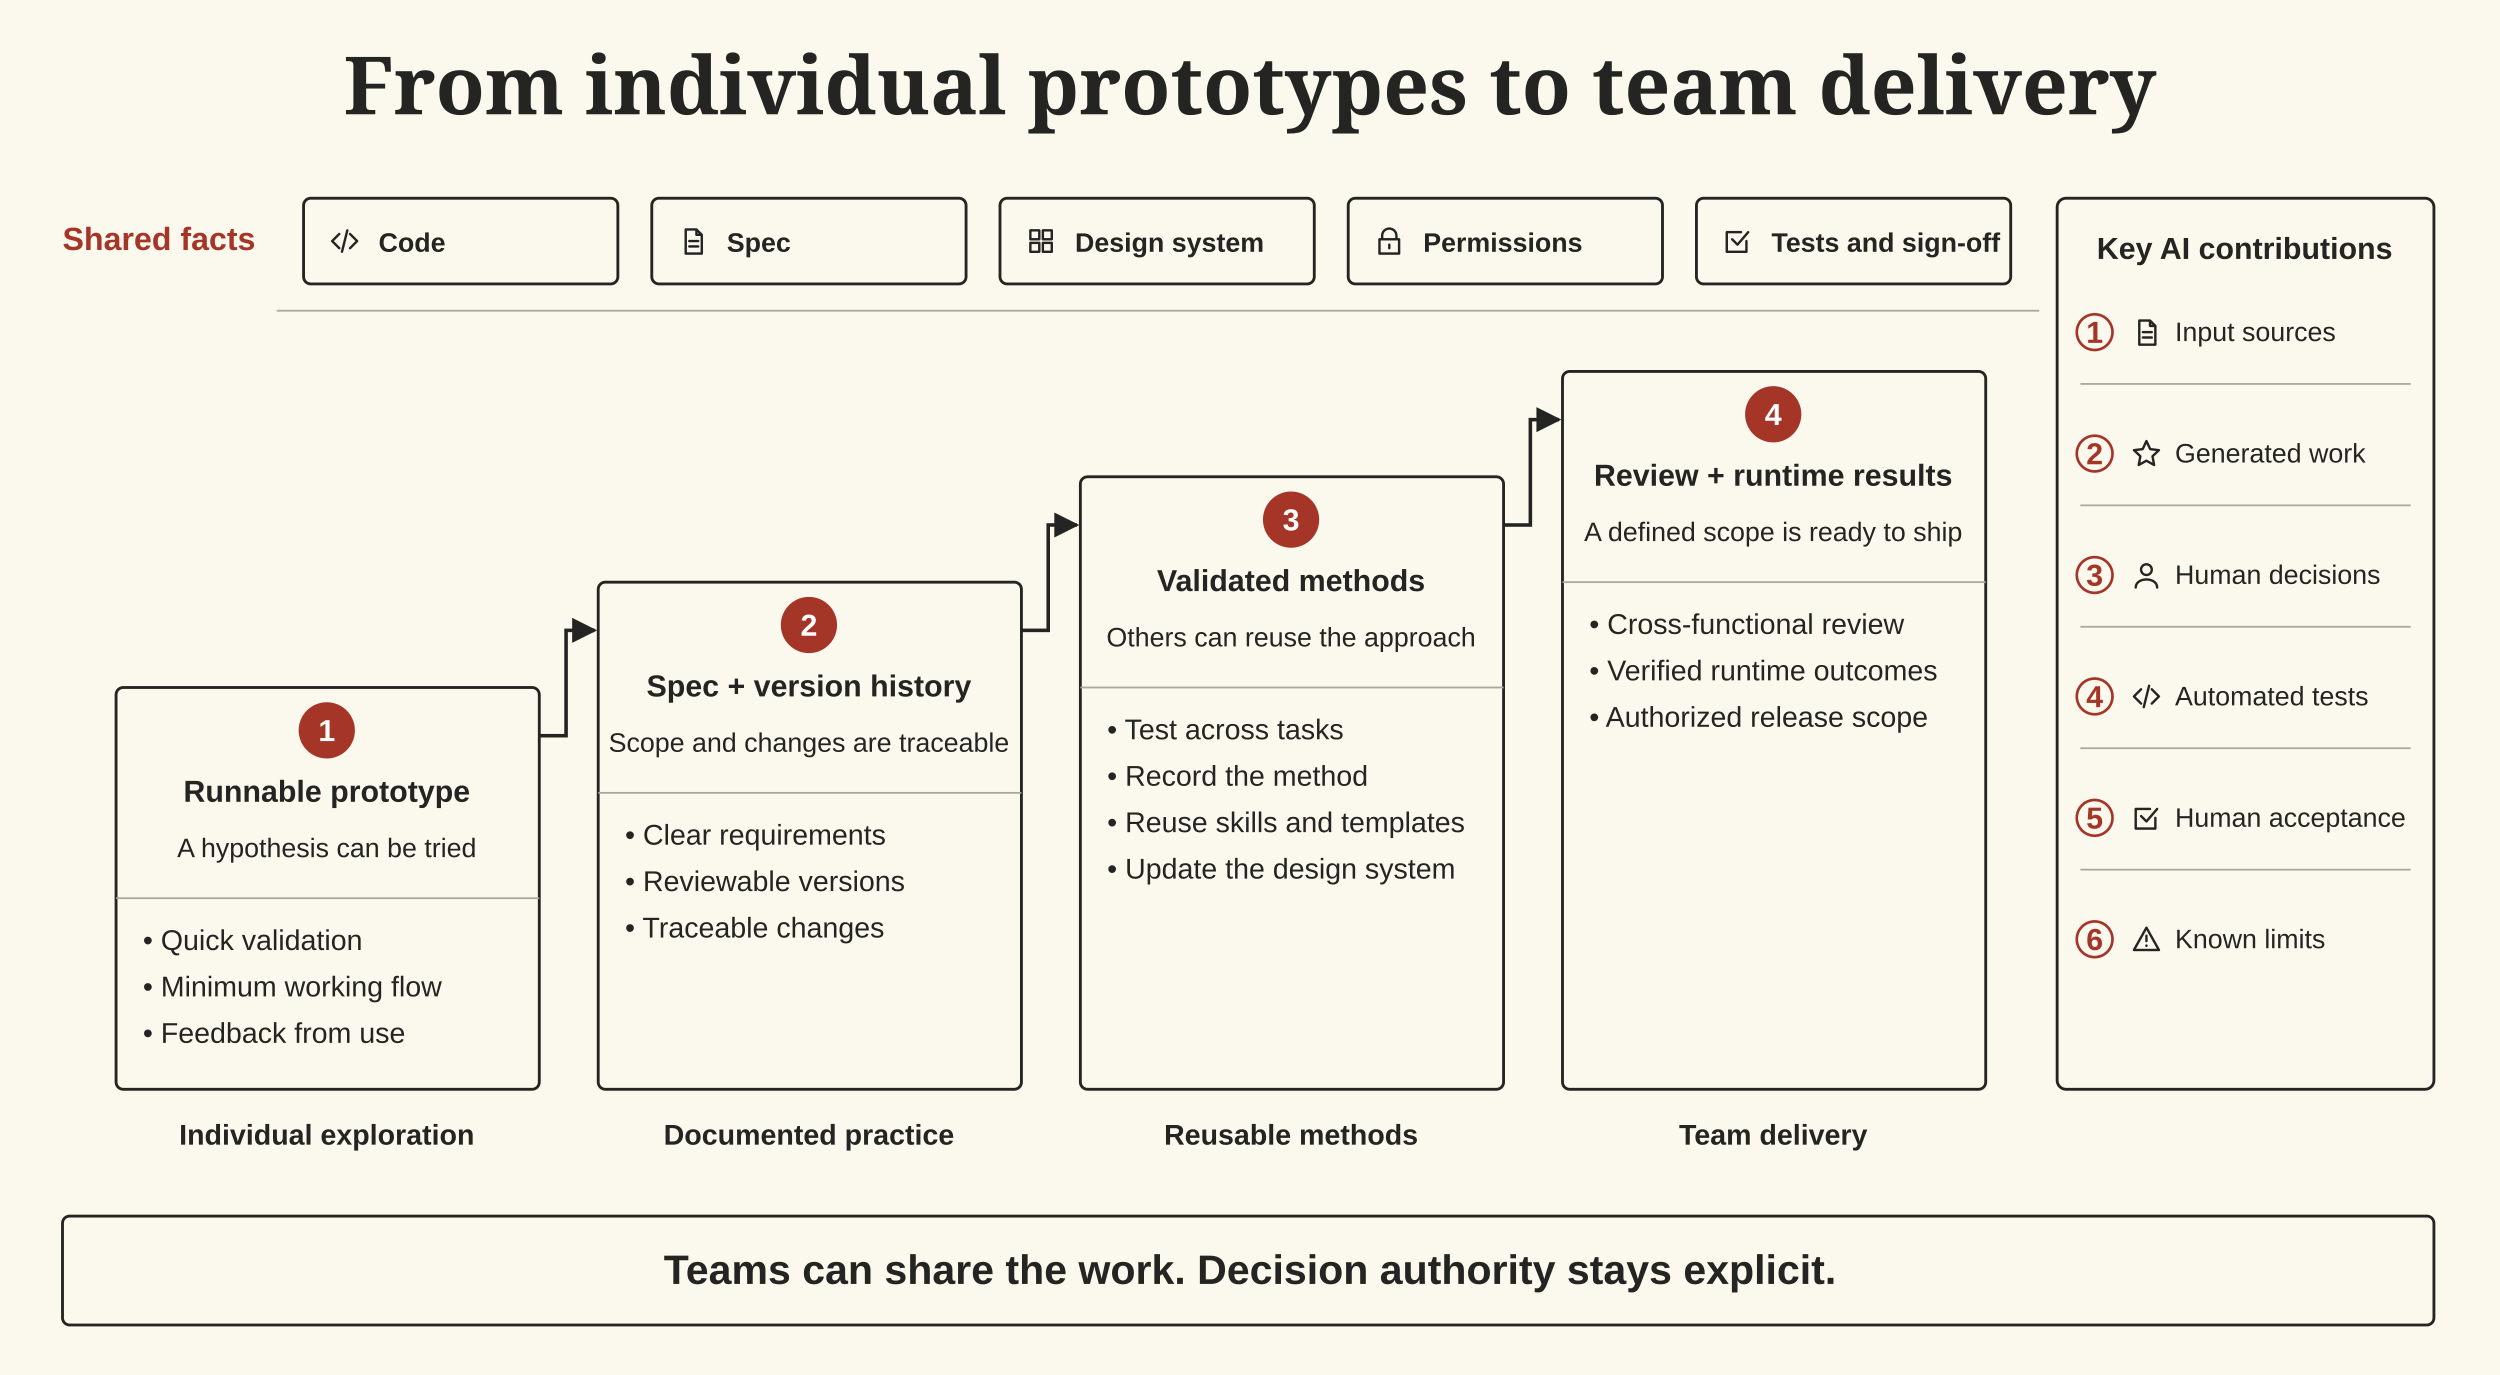
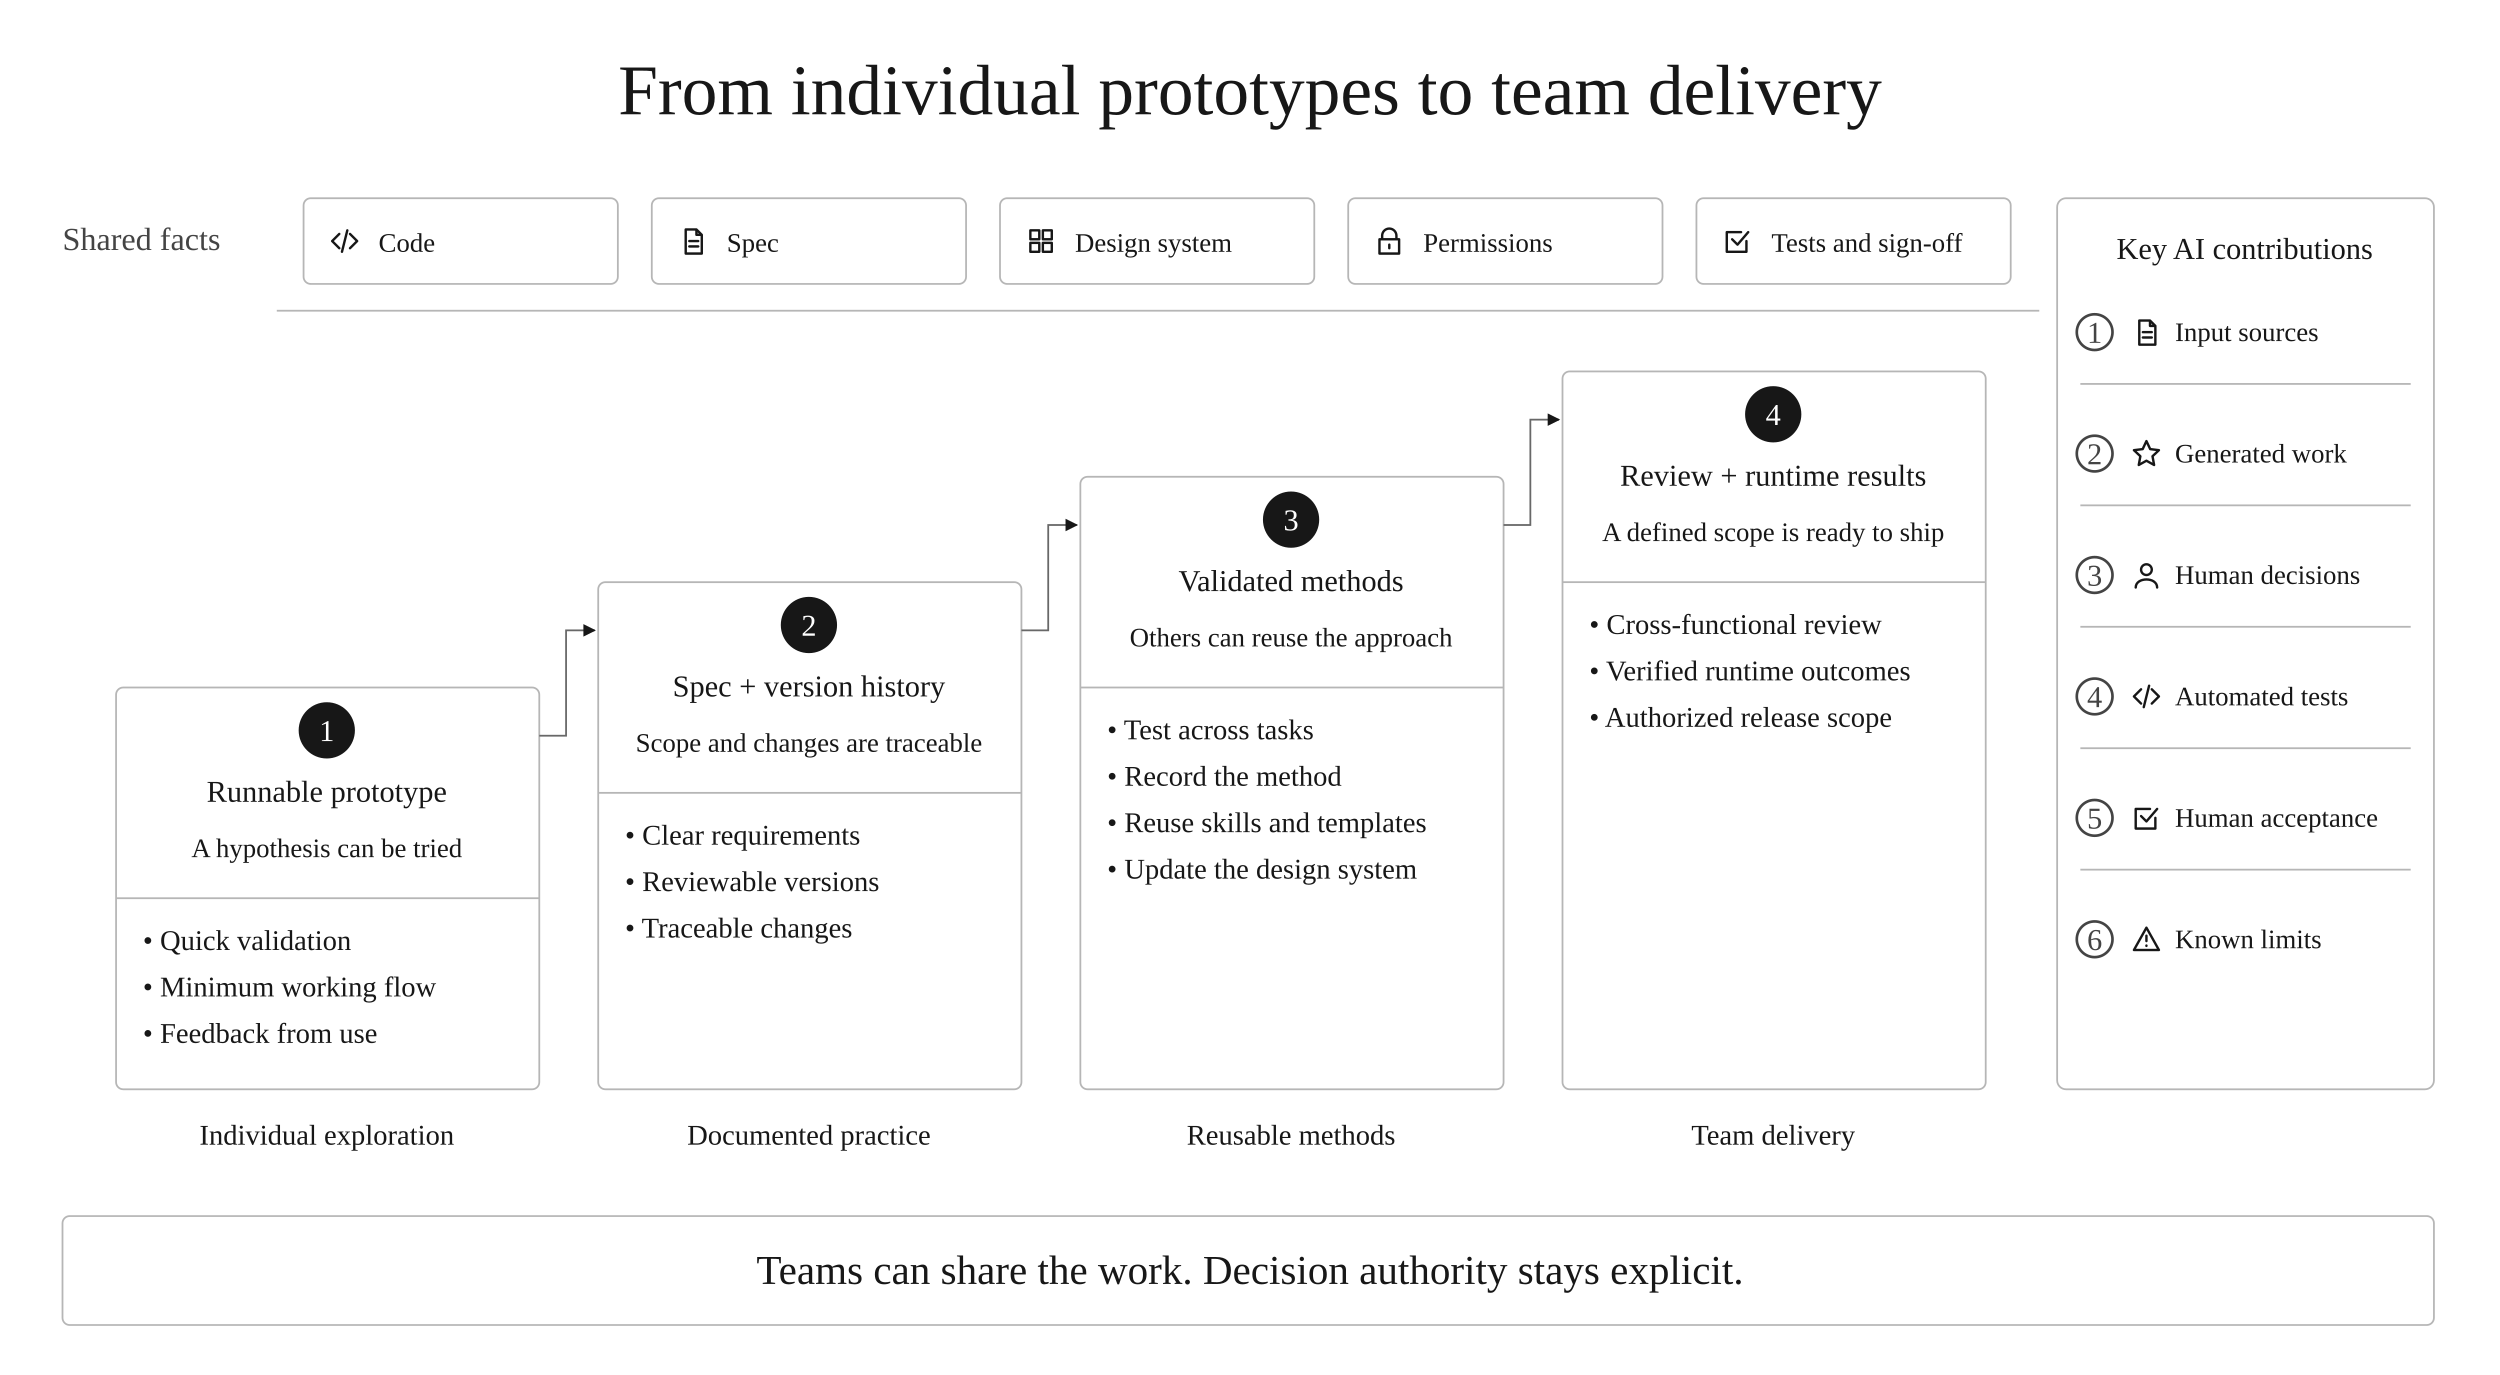
<svg xmlns="http://www.w3.org/2000/svg" viewBox="0 0 1400 770" role="img" aria-labelledby="capability-title capability-desc">
  <defs>
    <marker id="capability-arrow" viewBox="0 0 10 10" refX="9" refY="5" markerWidth="7" markerHeight="7" orient="auto">
-       <path d="M0 0 L10 5 L0 10 Z" fill="#242522" />
+       <path d="M0 0 L10 5 L0 10 Z" fill="var(--case-ink, #171717)" />
    </marker>
  </defs>
-   <rect width="1400" height="770" fill="#fbf8ee" />
-   <text x="700" y="64" text-anchor="middle" font-family="Georgia, serif" font-size="45" font-weight="700" fill="#242522">From individual prototypes to team delivery</text>
-   <text x="35" y="140" text-anchor="start" font-family="Arial, sans-serif" font-size="18" font-weight="700" fill="#a53527">Shared facts</text>
-   <rect x="170" y="111" width="176" height="48" rx="4" fill="#fbf8ee" stroke="#242522" stroke-width="1.6" />
-   <g aria-hidden="true" transform="translate(185 127) scale(1)" fill="none" stroke="#242522" stroke-width="1.35" stroke-linecap="round" stroke-linejoin="round">
+   <rect width="1400" height="770" fill="var(--case-bg, #fff)" />
+   <text x="700" y="64" text-anchor="middle" font-family="var(--case-font-heading, sans-serif)" font-size="40" class="article-diagram-title" font-weight="var(--case-weight-strong, 650)" fill="var(--case-ink, #171717)">From individual prototypes to team delivery</text>
+   <text x="35" y="140" text-anchor="start" font-family="var(--case-font-body, sans-serif)" font-size="18" font-weight="var(--case-weight-strong, 650)" fill="var(--case-copy, #444)">Shared facts</text>
+   <rect x="170" y="111" width="176" height="48" rx="4" fill="var(--case-bg, #fff)" stroke="var(--case-rule, #b6b6b6)" stroke-width="var(--case-border-width, 1)" />
+   <g aria-hidden="true" transform="translate(185 127) scale(1)" fill="none" stroke="var(--case-ink, #171717)" stroke-width="1.35" stroke-linecap="round" stroke-linejoin="round">
    <path d="M5 4 1 8l4 4m6-8 4 4-4 4M9.5 2l-3 12" />
  </g>
-   <text x="212" y="141" text-anchor="start" font-family="Arial, sans-serif" font-size="15" font-weight="700" fill="#242522">Code</text>
-   <rect x="365" y="111" width="176" height="48" rx="4" fill="#fbf8ee" stroke="#242522" stroke-width="1.6" />
-   <g aria-hidden="true" transform="translate(380 127) scale(1)" fill="none" stroke="#242522" stroke-width="1.35" stroke-linecap="round" stroke-linejoin="round">
+   <text x="212" y="141" text-anchor="start" font-family="var(--case-font-body, sans-serif)" font-size="15" font-weight="var(--case-weight-strong, 650)" fill="var(--case-ink, #171717)">Code</text>
+   <rect x="365" y="111" width="176" height="48" rx="4" fill="var(--case-bg, #fff)" stroke="var(--case-rule, #b6b6b6)" stroke-width="var(--case-border-width, 1)" />
+   <g aria-hidden="true" transform="translate(380 127) scale(1)" fill="none" stroke="var(--case-ink, #171717)" stroke-width="1.35" stroke-linecap="round" stroke-linejoin="round">
    <path d="M4 1.5h6l3 3V15H4z M10 1.5v3h3 M6 8h5m-5 3h5" />
  </g>
-   <text x="407" y="141" text-anchor="start" font-family="Arial, sans-serif" font-size="15" font-weight="700" fill="#242522">Spec</text>
-   <rect x="560" y="111" width="176" height="48" rx="4" fill="#fbf8ee" stroke="#242522" stroke-width="1.6" />
-   <g aria-hidden="true" transform="translate(575 127) scale(1)" fill="none" stroke="#242522" stroke-width="1.35" stroke-linecap="round" stroke-linejoin="round">
+   <text x="407" y="141" text-anchor="start" font-family="var(--case-font-body, sans-serif)" font-size="15" font-weight="var(--case-weight-strong, 650)" fill="var(--case-ink, #171717)">Spec</text>
+   <rect x="560" y="111" width="176" height="48" rx="4" fill="var(--case-bg, #fff)" stroke="var(--case-rule, #b6b6b6)" stroke-width="var(--case-border-width, 1)" />
+   <g aria-hidden="true" transform="translate(575 127) scale(1)" fill="none" stroke="var(--case-ink, #171717)" stroke-width="1.35" stroke-linecap="round" stroke-linejoin="round">
    <path d="M2 2h5v5H2zm7 0h5v5H9zM2 9h5v5H2zm7 0h5v5H9z" />
  </g>
-   <text x="602" y="141" text-anchor="start" font-family="Arial, sans-serif" font-size="15" font-weight="700" fill="#242522">Design system</text>
-   <rect x="755" y="111" width="176" height="48" rx="4" fill="#fbf8ee" stroke="#242522" stroke-width="1.6" />
-   <g aria-hidden="true" transform="translate(770 127) scale(1)" fill="none" stroke="#242522" stroke-width="1.35" stroke-linecap="round" stroke-linejoin="round">
+   <text x="602" y="141" text-anchor="start" font-family="var(--case-font-body, sans-serif)" font-size="15" font-weight="var(--case-weight-strong, 650)" fill="var(--case-ink, #171717)">Design system</text>
+   <rect x="755" y="111" width="176" height="48" rx="4" fill="var(--case-bg, #fff)" stroke="var(--case-rule, #b6b6b6)" stroke-width="var(--case-border-width, 1)" />
+   <g aria-hidden="true" transform="translate(770 127) scale(1)" fill="none" stroke="var(--case-ink, #171717)" stroke-width="1.35" stroke-linecap="round" stroke-linejoin="round">
    <path d="M4 7V5a4 4 0 0 1 8 0v2 M2.5 7h11v8h-11z M8 10v2" />
  </g>
-   <text x="797" y="141" text-anchor="start" font-family="Arial, sans-serif" font-size="15" font-weight="700" fill="#242522">Permissions</text>
-   <rect x="950" y="111" width="176" height="48" rx="4" fill="#fbf8ee" stroke="#242522" stroke-width="1.6" />
-   <g aria-hidden="true" transform="translate(965 127) scale(1)" fill="none" stroke="#242522" stroke-width="1.35" stroke-linecap="round" stroke-linejoin="round">
+   <text x="797" y="141" text-anchor="start" font-family="var(--case-font-body, sans-serif)" font-size="15" font-weight="var(--case-weight-strong, 650)" fill="var(--case-ink, #171717)">Permissions</text>
+   <rect x="950" y="111" width="176" height="48" rx="4" fill="var(--case-bg, #fff)" stroke="var(--case-rule, #b6b6b6)" stroke-width="var(--case-border-width, 1)" />
+   <g aria-hidden="true" transform="translate(965 127) scale(1)" fill="none" stroke="var(--case-ink, #171717)" stroke-width="1.35" stroke-linecap="round" stroke-linejoin="round">
    <path d="M13 8v6H2V3h8 M5 7l3 3 6-7" />
  </g>
-   <text x="992" y="141" text-anchor="start" font-family="Arial, sans-serif" font-size="15" font-weight="700" fill="#242522">Tests and sign-off</text>
-   <path d="M155 174 H1142" fill="none" stroke="#aaa79d" stroke-width="1" />
-   <rect x="65" y="385" width="237" height="225" rx="4" fill="#fbf8ee" stroke="#242522" stroke-width="1.6" />
-   <circle cx="183" cy="409" r="15" fill="#a53527" stroke="#a53527" stroke-width="1.5" />
-   <text x="183" y="415" text-anchor="middle" font-family="Arial, sans-serif" font-size="17" font-weight="700" fill="#fff">1</text>
-   <text x="183" y="449" text-anchor="middle" font-family="Arial, sans-serif" font-size="17" font-weight="700" fill="#242522">Runnable prototype</text>
-   <text x="183" y="480" text-anchor="middle" font-family="Arial, sans-serif" font-size="15" font-weight="400" fill="#242522">A hypothesis can be tried</text>
-   <path d="M65 503 H302" fill="none" stroke="#aaa79d" stroke-width="1" />
-   <text x="80" y="532" text-anchor="start" font-family="Arial, sans-serif" font-size="16" font-weight="400" fill="#242522">• Quick validation</text>
-   <text x="80" y="558" text-anchor="start" font-family="Arial, sans-serif" font-size="16" font-weight="400" fill="#242522">• Minimum working flow</text>
-   <text x="80" y="584" text-anchor="start" font-family="Arial, sans-serif" font-size="16" font-weight="400" fill="#242522">• Feedback from use</text>
-   <text x="183" y="641" text-anchor="middle" font-family="Arial, sans-serif" font-size="16" font-weight="700" fill="#242522">Individual exploration</text>
-   <path d="M302 412 H317 V353 H333" fill="none" stroke="#242522" stroke-width="2" marker-end="url(#capability-arrow)" />
-   <rect x="335" y="326" width="237" height="284" rx="4" fill="#fbf8ee" stroke="#242522" stroke-width="1.6" />
-   <circle cx="453" cy="350" r="15" fill="#a53527" stroke="#a53527" stroke-width="1.5" />
-   <text x="453" y="356" text-anchor="middle" font-family="Arial, sans-serif" font-size="17" font-weight="700" fill="#fff">2</text>
-   <text x="453" y="390" text-anchor="middle" font-family="Arial, sans-serif" font-size="17" font-weight="700" fill="#242522">Spec + version history</text>
-   <text x="453" y="421" text-anchor="middle" font-family="Arial, sans-serif" font-size="15" font-weight="400" fill="#242522">Scope and changes are traceable</text>
-   <path d="M335 444 H572" fill="none" stroke="#aaa79d" stroke-width="1" />
-   <text x="350" y="473" text-anchor="start" font-family="Arial, sans-serif" font-size="16" font-weight="400" fill="#242522">• Clear requirements</text>
-   <text x="350" y="499" text-anchor="start" font-family="Arial, sans-serif" font-size="16" font-weight="400" fill="#242522">• Reviewable versions</text>
-   <text x="350" y="525" text-anchor="start" font-family="Arial, sans-serif" font-size="16" font-weight="400" fill="#242522">• Traceable changes</text>
-   <text x="453" y="641" text-anchor="middle" font-family="Arial, sans-serif" font-size="16" font-weight="700" fill="#242522">Documented practice</text>
-   <path d="M572 353 H587 V294 H603" fill="none" stroke="#242522" stroke-width="2" marker-end="url(#capability-arrow)" />
-   <rect x="605" y="267" width="237" height="343" rx="4" fill="#fbf8ee" stroke="#242522" stroke-width="1.6" />
-   <circle cx="723" cy="291" r="15" fill="#a53527" stroke="#a53527" stroke-width="1.5" />
-   <text x="723" y="297" text-anchor="middle" font-family="Arial, sans-serif" font-size="17" font-weight="700" fill="#fff">3</text>
-   <text x="723" y="331" text-anchor="middle" font-family="Arial, sans-serif" font-size="17" font-weight="700" fill="#242522">Validated methods</text>
-   <text x="723" y="362" text-anchor="middle" font-family="Arial, sans-serif" font-size="15" font-weight="400" fill="#242522">Others can reuse the approach</text>
-   <path d="M605 385 H842" fill="none" stroke="#aaa79d" stroke-width="1" />
-   <text x="620" y="414" text-anchor="start" font-family="Arial, sans-serif" font-size="16" font-weight="400" fill="#242522">• Test across tasks</text>
-   <text x="620" y="440" text-anchor="start" font-family="Arial, sans-serif" font-size="16" font-weight="400" fill="#242522">• Record the method</text>
-   <text x="620" y="466" text-anchor="start" font-family="Arial, sans-serif" font-size="16" font-weight="400" fill="#242522">• Reuse skills and templates</text>
-   <text x="620" y="492" text-anchor="start" font-family="Arial, sans-serif" font-size="16" font-weight="400" fill="#242522">• Update the design system</text>
-   <text x="723" y="641" text-anchor="middle" font-family="Arial, sans-serif" font-size="16" font-weight="700" fill="#242522">Reusable methods</text>
-   <path d="M842 294 H857 V235 H873" fill="none" stroke="#242522" stroke-width="2" marker-end="url(#capability-arrow)" />
-   <rect x="875" y="208" width="237" height="402" rx="4" fill="#fbf8ee" stroke="#242522" stroke-width="1.6" />
-   <circle cx="993" cy="232" r="15" fill="#a53527" stroke="#a53527" stroke-width="1.5" />
-   <text x="993" y="238" text-anchor="middle" font-family="Arial, sans-serif" font-size="17" font-weight="700" fill="#fff">4</text>
-   <text x="993" y="272" text-anchor="middle" font-family="Arial, sans-serif" font-size="17" font-weight="700" fill="#242522">Review + runtime results</text>
-   <text x="993" y="303" text-anchor="middle" font-family="Arial, sans-serif" font-size="15" font-weight="400" fill="#242522">A defined scope is ready to ship</text>
-   <path d="M875 326 H1112" fill="none" stroke="#aaa79d" stroke-width="1" />
-   <text x="890" y="355" text-anchor="start" font-family="Arial, sans-serif" font-size="16" font-weight="400" fill="#242522">• Cross-functional review</text>
-   <text x="890" y="381" text-anchor="start" font-family="Arial, sans-serif" font-size="16" font-weight="400" fill="#242522">• Verified runtime outcomes</text>
-   <text x="890" y="407" text-anchor="start" font-family="Arial, sans-serif" font-size="16" font-weight="400" fill="#242522">• Authorized release scope</text>
-   <text x="993" y="641" text-anchor="middle" font-family="Arial, sans-serif" font-size="16" font-weight="700" fill="#242522">Team delivery</text>
-   <rect x="1152" y="111" width="211" height="499" rx="5" fill="#fbf8ee" stroke="#242522" stroke-width="1.6" />
-   <text x="1257" y="145" text-anchor="middle" font-family="Arial, sans-serif" font-size="17" font-weight="700" fill="#242522">Key AI contributions</text>
-   <circle cx="1173" cy="186" r="10" fill="#fbf8ee" stroke="#a53527" stroke-width="1.5" />
-   <text x="1173" y="192" text-anchor="middle" font-family="Arial, sans-serif" font-size="17" font-weight="700" fill="#a53527">1</text>
-   <g aria-hidden="true" transform="translate(1194 178) scale(1)" fill="none" stroke="#242522" stroke-width="1.35" stroke-linecap="round" stroke-linejoin="round">
+   <text x="992" y="141" text-anchor="start" font-family="var(--case-font-body, sans-serif)" font-size="15" font-weight="var(--case-weight-strong, 650)" fill="var(--case-ink, #171717)">Tests and sign-off</text>
+   <path d="M155 174 H1142" fill="none" stroke="var(--case-rule, #b6b6b6)" stroke-width="1" />
+   <rect x="65" y="385" width="237" height="225" rx="4" fill="var(--case-bg, #fff)" stroke="var(--case-rule, #b6b6b6)" stroke-width="var(--case-border-width, 1)" />
+   <circle cx="183" cy="409" r="15" fill="var(--case-ink, #171717)" stroke="var(--case-ink, #171717)" stroke-width="1.5" />
+   <text x="183" y="415" text-anchor="middle" font-family="var(--case-font-body, sans-serif)" font-size="17" font-weight="var(--case-weight-strong, 650)" fill="#fff">1</text>
+   <text x="183" y="449" text-anchor="middle" font-family="var(--case-font-body, sans-serif)" font-size="17" font-weight="var(--case-weight-strong, 650)" fill="var(--case-ink, #171717)">Runnable prototype</text>
+   <text x="183" y="480" text-anchor="middle" font-family="var(--case-font-body, sans-serif)" font-size="15" font-weight="var(--case-weight-regular, 400)" fill="var(--case-ink, #171717)">A hypothesis can be tried</text>
+   <path d="M65 503 H302" fill="none" stroke="var(--case-rule, #b6b6b6)" stroke-width="1" />
+   <text x="80" y="532" text-anchor="start" font-family="var(--case-font-body, sans-serif)" font-size="16" font-weight="var(--case-weight-regular, 400)" fill="var(--case-ink, #171717)">• Quick validation</text>
+   <text x="80" y="558" text-anchor="start" font-family="var(--case-font-body, sans-serif)" font-size="16" font-weight="var(--case-weight-regular, 400)" fill="var(--case-ink, #171717)">• Minimum working flow</text>
+   <text x="80" y="584" text-anchor="start" font-family="var(--case-font-body, sans-serif)" font-size="16" font-weight="var(--case-weight-regular, 400)" fill="var(--case-ink, #171717)">• Feedback from use</text>
+   <text x="183" y="641" text-anchor="middle" font-family="var(--case-font-body, sans-serif)" font-size="16" font-weight="var(--case-weight-strong, 650)" fill="var(--case-ink, #171717)">Individual exploration</text>
+   <path d="M302 412 H317 V353 H333" fill="none" stroke="var(--case-muted, #686868)" stroke-width="var(--case-icon-stroke, 1.5)" marker-end="url(#capability-arrow)" />
+   <rect x="335" y="326" width="237" height="284" rx="4" fill="var(--case-bg, #fff)" stroke="var(--case-rule, #b6b6b6)" stroke-width="var(--case-border-width, 1)" />
+   <circle cx="453" cy="350" r="15" fill="var(--case-ink, #171717)" stroke="var(--case-ink, #171717)" stroke-width="1.5" />
+   <text x="453" y="356" text-anchor="middle" font-family="var(--case-font-body, sans-serif)" font-size="17" font-weight="var(--case-weight-strong, 650)" fill="#fff">2</text>
+   <text x="453" y="390" text-anchor="middle" font-family="var(--case-font-body, sans-serif)" font-size="17" font-weight="var(--case-weight-strong, 650)" fill="var(--case-ink, #171717)">Spec + version history</text>
+   <text x="453" y="421" text-anchor="middle" font-family="var(--case-font-body, sans-serif)" font-size="15" font-weight="var(--case-weight-regular, 400)" fill="var(--case-ink, #171717)">Scope and changes are traceable</text>
+   <path d="M335 444 H572" fill="none" stroke="var(--case-rule, #b6b6b6)" stroke-width="1" />
+   <text x="350" y="473" text-anchor="start" font-family="var(--case-font-body, sans-serif)" font-size="16" font-weight="var(--case-weight-regular, 400)" fill="var(--case-ink, #171717)">• Clear requirements</text>
+   <text x="350" y="499" text-anchor="start" font-family="var(--case-font-body, sans-serif)" font-size="16" font-weight="var(--case-weight-regular, 400)" fill="var(--case-ink, #171717)">• Reviewable versions</text>
+   <text x="350" y="525" text-anchor="start" font-family="var(--case-font-body, sans-serif)" font-size="16" font-weight="var(--case-weight-regular, 400)" fill="var(--case-ink, #171717)">• Traceable changes</text>
+   <text x="453" y="641" text-anchor="middle" font-family="var(--case-font-body, sans-serif)" font-size="16" font-weight="var(--case-weight-strong, 650)" fill="var(--case-ink, #171717)">Documented practice</text>
+   <path d="M572 353 H587 V294 H603" fill="none" stroke="var(--case-muted, #686868)" stroke-width="var(--case-icon-stroke, 1.5)" marker-end="url(#capability-arrow)" />
+   <rect x="605" y="267" width="237" height="343" rx="4" fill="var(--case-bg, #fff)" stroke="var(--case-rule, #b6b6b6)" stroke-width="var(--case-border-width, 1)" />
+   <circle cx="723" cy="291" r="15" fill="var(--case-ink, #171717)" stroke="var(--case-ink, #171717)" stroke-width="1.5" />
+   <text x="723" y="297" text-anchor="middle" font-family="var(--case-font-body, sans-serif)" font-size="17" font-weight="var(--case-weight-strong, 650)" fill="#fff">3</text>
+   <text x="723" y="331" text-anchor="middle" font-family="var(--case-font-body, sans-serif)" font-size="17" font-weight="var(--case-weight-strong, 650)" fill="var(--case-ink, #171717)">Validated methods</text>
+   <text x="723" y="362" text-anchor="middle" font-family="var(--case-font-body, sans-serif)" font-size="15" font-weight="var(--case-weight-regular, 400)" fill="var(--case-ink, #171717)">Others can reuse the approach</text>
+   <path d="M605 385 H842" fill="none" stroke="var(--case-rule, #b6b6b6)" stroke-width="1" />
+   <text x="620" y="414" text-anchor="start" font-family="var(--case-font-body, sans-serif)" font-size="16" font-weight="var(--case-weight-regular, 400)" fill="var(--case-ink, #171717)">• Test across tasks</text>
+   <text x="620" y="440" text-anchor="start" font-family="var(--case-font-body, sans-serif)" font-size="16" font-weight="var(--case-weight-regular, 400)" fill="var(--case-ink, #171717)">• Record the method</text>
+   <text x="620" y="466" text-anchor="start" font-family="var(--case-font-body, sans-serif)" font-size="16" font-weight="var(--case-weight-regular, 400)" fill="var(--case-ink, #171717)">• Reuse skills and templates</text>
+   <text x="620" y="492" text-anchor="start" font-family="var(--case-font-body, sans-serif)" font-size="16" font-weight="var(--case-weight-regular, 400)" fill="var(--case-ink, #171717)">• Update the design system</text>
+   <text x="723" y="641" text-anchor="middle" font-family="var(--case-font-body, sans-serif)" font-size="16" font-weight="var(--case-weight-strong, 650)" fill="var(--case-ink, #171717)">Reusable methods</text>
+   <path d="M842 294 H857 V235 H873" fill="none" stroke="var(--case-muted, #686868)" stroke-width="var(--case-icon-stroke, 1.5)" marker-end="url(#capability-arrow)" />
+   <rect x="875" y="208" width="237" height="402" rx="4" fill="var(--case-bg, #fff)" stroke="var(--case-rule, #b6b6b6)" stroke-width="var(--case-border-width, 1)" />
+   <circle cx="993" cy="232" r="15" fill="var(--case-ink, #171717)" stroke="var(--case-ink, #171717)" stroke-width="1.5" />
+   <text x="993" y="238" text-anchor="middle" font-family="var(--case-font-body, sans-serif)" font-size="17" font-weight="var(--case-weight-strong, 650)" fill="#fff">4</text>
+   <text x="993" y="272" text-anchor="middle" font-family="var(--case-font-body, sans-serif)" font-size="17" font-weight="var(--case-weight-strong, 650)" fill="var(--case-ink, #171717)">Review + runtime results</text>
+   <text x="993" y="303" text-anchor="middle" font-family="var(--case-font-body, sans-serif)" font-size="15" font-weight="var(--case-weight-regular, 400)" fill="var(--case-ink, #171717)">A defined scope is ready to ship</text>
+   <path d="M875 326 H1112" fill="none" stroke="var(--case-rule, #b6b6b6)" stroke-width="1" />
+   <text x="890" y="355" text-anchor="start" font-family="var(--case-font-body, sans-serif)" font-size="16" font-weight="var(--case-weight-regular, 400)" fill="var(--case-ink, #171717)">• Cross-functional review</text>
+   <text x="890" y="381" text-anchor="start" font-family="var(--case-font-body, sans-serif)" font-size="16" font-weight="var(--case-weight-regular, 400)" fill="var(--case-ink, #171717)">• Verified runtime outcomes</text>
+   <text x="890" y="407" text-anchor="start" font-family="var(--case-font-body, sans-serif)" font-size="16" font-weight="var(--case-weight-regular, 400)" fill="var(--case-ink, #171717)">• Authorized release scope</text>
+   <text x="993" y="641" text-anchor="middle" font-family="var(--case-font-body, sans-serif)" font-size="16" font-weight="var(--case-weight-strong, 650)" fill="var(--case-ink, #171717)">Team delivery</text>
+   <rect x="1152" y="111" width="211" height="499" rx="5" fill="var(--case-bg, #fff)" stroke="var(--case-rule, #b6b6b6)" stroke-width="var(--case-border-width, 1)" />
+   <text x="1257" y="145" text-anchor="middle" font-family="var(--case-font-body, sans-serif)" font-size="17" font-weight="var(--case-weight-strong, 650)" fill="var(--case-ink, #171717)">Key AI contributions</text>
+   <circle cx="1173" cy="186" r="10" fill="var(--case-bg, #fff)" stroke="var(--case-copy, #444)" stroke-width="1.5" />
+   <text x="1173" y="192" text-anchor="middle" font-family="var(--case-font-body, sans-serif)" font-size="17" font-weight="var(--case-weight-strong, 650)" fill="var(--case-copy, #444)">1</text>
+   <g aria-hidden="true" transform="translate(1194 178) scale(1)" fill="none" stroke="var(--case-ink, #171717)" stroke-width="1.35" stroke-linecap="round" stroke-linejoin="round">
    <path d="M4 1.5h6l3 3V15H4z M10 1.5v3h3 M6 8h5m-5 3h5" />
  </g>
-   <text x="1218" y="191" text-anchor="start" font-family="Arial, sans-serif" font-size="15" font-weight="400" fill="#242522">Input sources</text>
-   <path d="M1165 215 H1350" fill="none" stroke="#aaa79d" stroke-width="1" />
-   <circle cx="1173" cy="254" r="10" fill="#fbf8ee" stroke="#a53527" stroke-width="1.5" />
-   <text x="1173" y="260" text-anchor="middle" font-family="Arial, sans-serif" font-size="17" font-weight="700" fill="#a53527">2</text>
-   <g aria-hidden="true" transform="translate(1194 246) scale(1)" fill="none" stroke="#242522" stroke-width="1.35" stroke-linecap="round" stroke-linejoin="round">
+   <text x="1218" y="191" text-anchor="start" font-family="var(--case-font-body, sans-serif)" font-size="15" font-weight="var(--case-weight-regular, 400)" fill="var(--case-ink, #171717)">Input sources</text>
+   <path d="M1165 215 H1350" fill="none" stroke="var(--case-rule, #b6b6b6)" stroke-width="1" />
+   <circle cx="1173" cy="254" r="10" fill="var(--case-bg, #fff)" stroke="var(--case-copy, #444)" stroke-width="1.5" />
+   <text x="1173" y="260" text-anchor="middle" font-family="var(--case-font-body, sans-serif)" font-size="17" font-weight="var(--case-weight-strong, 650)" fill="var(--case-copy, #444)">2</text>
+   <g aria-hidden="true" transform="translate(1194 246) scale(1)" fill="none" stroke="var(--case-ink, #171717)" stroke-width="1.35" stroke-linecap="round" stroke-linejoin="round">
    <path d="m8 1 2.1 4.5 4.9.6-3.6 3.4.9 4.9L8 12l-4.3 2.4.9-4.9L1 6.1l4.9-.6z" />
  </g>
-   <text x="1218" y="259" text-anchor="start" font-family="Arial, sans-serif" font-size="15" font-weight="400" fill="#242522">Generated work</text>
-   <path d="M1165 283 H1350" fill="none" stroke="#aaa79d" stroke-width="1" />
-   <circle cx="1173" cy="322" r="10" fill="#fbf8ee" stroke="#a53527" stroke-width="1.5" />
-   <text x="1173" y="328" text-anchor="middle" font-family="Arial, sans-serif" font-size="17" font-weight="700" fill="#a53527">3</text>
-   <g aria-hidden="true" transform="translate(1194 314) scale(1)" fill="none" stroke="#242522" stroke-width="1.35" stroke-linecap="round" stroke-linejoin="round">
+   <text x="1218" y="259" text-anchor="start" font-family="var(--case-font-body, sans-serif)" font-size="15" font-weight="var(--case-weight-regular, 400)" fill="var(--case-ink, #171717)">Generated work</text>
+   <path d="M1165 283 H1350" fill="none" stroke="var(--case-rule, #b6b6b6)" stroke-width="1" />
+   <circle cx="1173" cy="322" r="10" fill="var(--case-bg, #fff)" stroke="var(--case-copy, #444)" stroke-width="1.5" />
+   <text x="1173" y="328" text-anchor="middle" font-family="var(--case-font-body, sans-serif)" font-size="17" font-weight="var(--case-weight-strong, 650)" fill="var(--case-copy, #444)">3</text>
+   <g aria-hidden="true" transform="translate(1194 314) scale(1)" fill="none" stroke="var(--case-ink, #171717)" stroke-width="1.35" stroke-linecap="round" stroke-linejoin="round">
    <path d="M8 8a3 3 0 1 0 0-6 3 3 0 0 0 0 6 M2 15c0-6 12-6 12 0" />
  </g>
-   <text x="1218" y="327" text-anchor="start" font-family="Arial, sans-serif" font-size="15" font-weight="400" fill="#242522">Human decisions</text>
-   <path d="M1165 351 H1350" fill="none" stroke="#aaa79d" stroke-width="1" />
-   <circle cx="1173" cy="390" r="10" fill="#fbf8ee" stroke="#a53527" stroke-width="1.5" />
-   <text x="1173" y="396" text-anchor="middle" font-family="Arial, sans-serif" font-size="17" font-weight="700" fill="#a53527">4</text>
-   <g aria-hidden="true" transform="translate(1194 382) scale(1)" fill="none" stroke="#242522" stroke-width="1.35" stroke-linecap="round" stroke-linejoin="round">
+   <text x="1218" y="327" text-anchor="start" font-family="var(--case-font-body, sans-serif)" font-size="15" font-weight="var(--case-weight-regular, 400)" fill="var(--case-ink, #171717)">Human decisions</text>
+   <path d="M1165 351 H1350" fill="none" stroke="var(--case-rule, #b6b6b6)" stroke-width="1" />
+   <circle cx="1173" cy="390" r="10" fill="var(--case-bg, #fff)" stroke="var(--case-copy, #444)" stroke-width="1.5" />
+   <text x="1173" y="396" text-anchor="middle" font-family="var(--case-font-body, sans-serif)" font-size="17" font-weight="var(--case-weight-strong, 650)" fill="var(--case-copy, #444)">4</text>
+   <g aria-hidden="true" transform="translate(1194 382) scale(1)" fill="none" stroke="var(--case-ink, #171717)" stroke-width="1.35" stroke-linecap="round" stroke-linejoin="round">
    <path d="M5 4 1 8l4 4m6-8 4 4-4 4M9.5 2l-3 12" />
  </g>
-   <text x="1218" y="395" text-anchor="start" font-family="Arial, sans-serif" font-size="15" font-weight="400" fill="#242522">Automated tests</text>
-   <path d="M1165 419 H1350" fill="none" stroke="#aaa79d" stroke-width="1" />
-   <circle cx="1173" cy="458" r="10" fill="#fbf8ee" stroke="#a53527" stroke-width="1.5" />
-   <text x="1173" y="464" text-anchor="middle" font-family="Arial, sans-serif" font-size="17" font-weight="700" fill="#a53527">5</text>
-   <g aria-hidden="true" transform="translate(1194 450) scale(1)" fill="none" stroke="#242522" stroke-width="1.35" stroke-linecap="round" stroke-linejoin="round">
+   <text x="1218" y="395" text-anchor="start" font-family="var(--case-font-body, sans-serif)" font-size="15" font-weight="var(--case-weight-regular, 400)" fill="var(--case-ink, #171717)">Automated tests</text>
+   <path d="M1165 419 H1350" fill="none" stroke="var(--case-rule, #b6b6b6)" stroke-width="1" />
+   <circle cx="1173" cy="458" r="10" fill="var(--case-bg, #fff)" stroke="var(--case-copy, #444)" stroke-width="1.5" />
+   <text x="1173" y="464" text-anchor="middle" font-family="var(--case-font-body, sans-serif)" font-size="17" font-weight="var(--case-weight-strong, 650)" fill="var(--case-copy, #444)">5</text>
+   <g aria-hidden="true" transform="translate(1194 450) scale(1)" fill="none" stroke="var(--case-ink, #171717)" stroke-width="1.35" stroke-linecap="round" stroke-linejoin="round">
    <path d="M13 8v6H2V3h8 M5 7l3 3 6-7" />
  </g>
-   <text x="1218" y="463" text-anchor="start" font-family="Arial, sans-serif" font-size="15" font-weight="400" fill="#242522">Human acceptance</text>
-   <path d="M1165 487 H1350" fill="none" stroke="#aaa79d" stroke-width="1" />
-   <circle cx="1173" cy="526" r="10" fill="#fbf8ee" stroke="#a53527" stroke-width="1.5" />
-   <text x="1173" y="532" text-anchor="middle" font-family="Arial, sans-serif" font-size="17" font-weight="700" fill="#a53527">6</text>
-   <g aria-hidden="true" transform="translate(1194 518) scale(1)" fill="none" stroke="#242522" stroke-width="1.35" stroke-linecap="round" stroke-linejoin="round">
+   <text x="1218" y="463" text-anchor="start" font-family="var(--case-font-body, sans-serif)" font-size="15" font-weight="var(--case-weight-regular, 400)" fill="var(--case-ink, #171717)">Human acceptance</text>
+   <path d="M1165 487 H1350" fill="none" stroke="var(--case-rule, #b6b6b6)" stroke-width="1" />
+   <circle cx="1173" cy="526" r="10" fill="var(--case-bg, #fff)" stroke="var(--case-copy, #444)" stroke-width="1.5" />
+   <text x="1173" y="532" text-anchor="middle" font-family="var(--case-font-body, sans-serif)" font-size="17" font-weight="var(--case-weight-strong, 650)" fill="var(--case-copy, #444)">6</text>
+   <g aria-hidden="true" transform="translate(1194 518) scale(1)" fill="none" stroke="var(--case-ink, #171717)" stroke-width="1.35" stroke-linecap="round" stroke-linejoin="round">
    <path d="M8 1.5 15 14H1L8 1.5z M8 6v3m0 2.5v.2" />
  </g>
-   <text x="1218" y="531" text-anchor="start" font-family="Arial, sans-serif" font-size="15" font-weight="400" fill="#242522">Known limits</text>
-   <rect x="35" y="681" width="1328" height="61" rx="4" fill="#fbf8ee" stroke="#242522" stroke-width="1.6" />
-   <text x="700" y="719" text-anchor="middle" font-family="Arial, sans-serif" font-size="23" font-weight="700" fill="#242522">Teams can share the work. Decision authority stays explicit.</text>
+   <text x="1218" y="531" text-anchor="start" font-family="var(--case-font-body, sans-serif)" font-size="15" font-weight="var(--case-weight-regular, 400)" fill="var(--case-ink, #171717)">Known limits</text>
+   <rect x="35" y="681" width="1328" height="61" rx="4" fill="var(--case-bg, #fff)" stroke="var(--case-rule, #b6b6b6)" stroke-width="var(--case-border-width, 1)" />
+   <text x="700" y="719" text-anchor="middle" font-family="var(--case-font-body, sans-serif)" font-size="23" font-weight="var(--case-weight-strong, 650)" fill="var(--case-ink, #171717)">Teams can share the work. Decision authority stays explicit.</text>
</svg>
